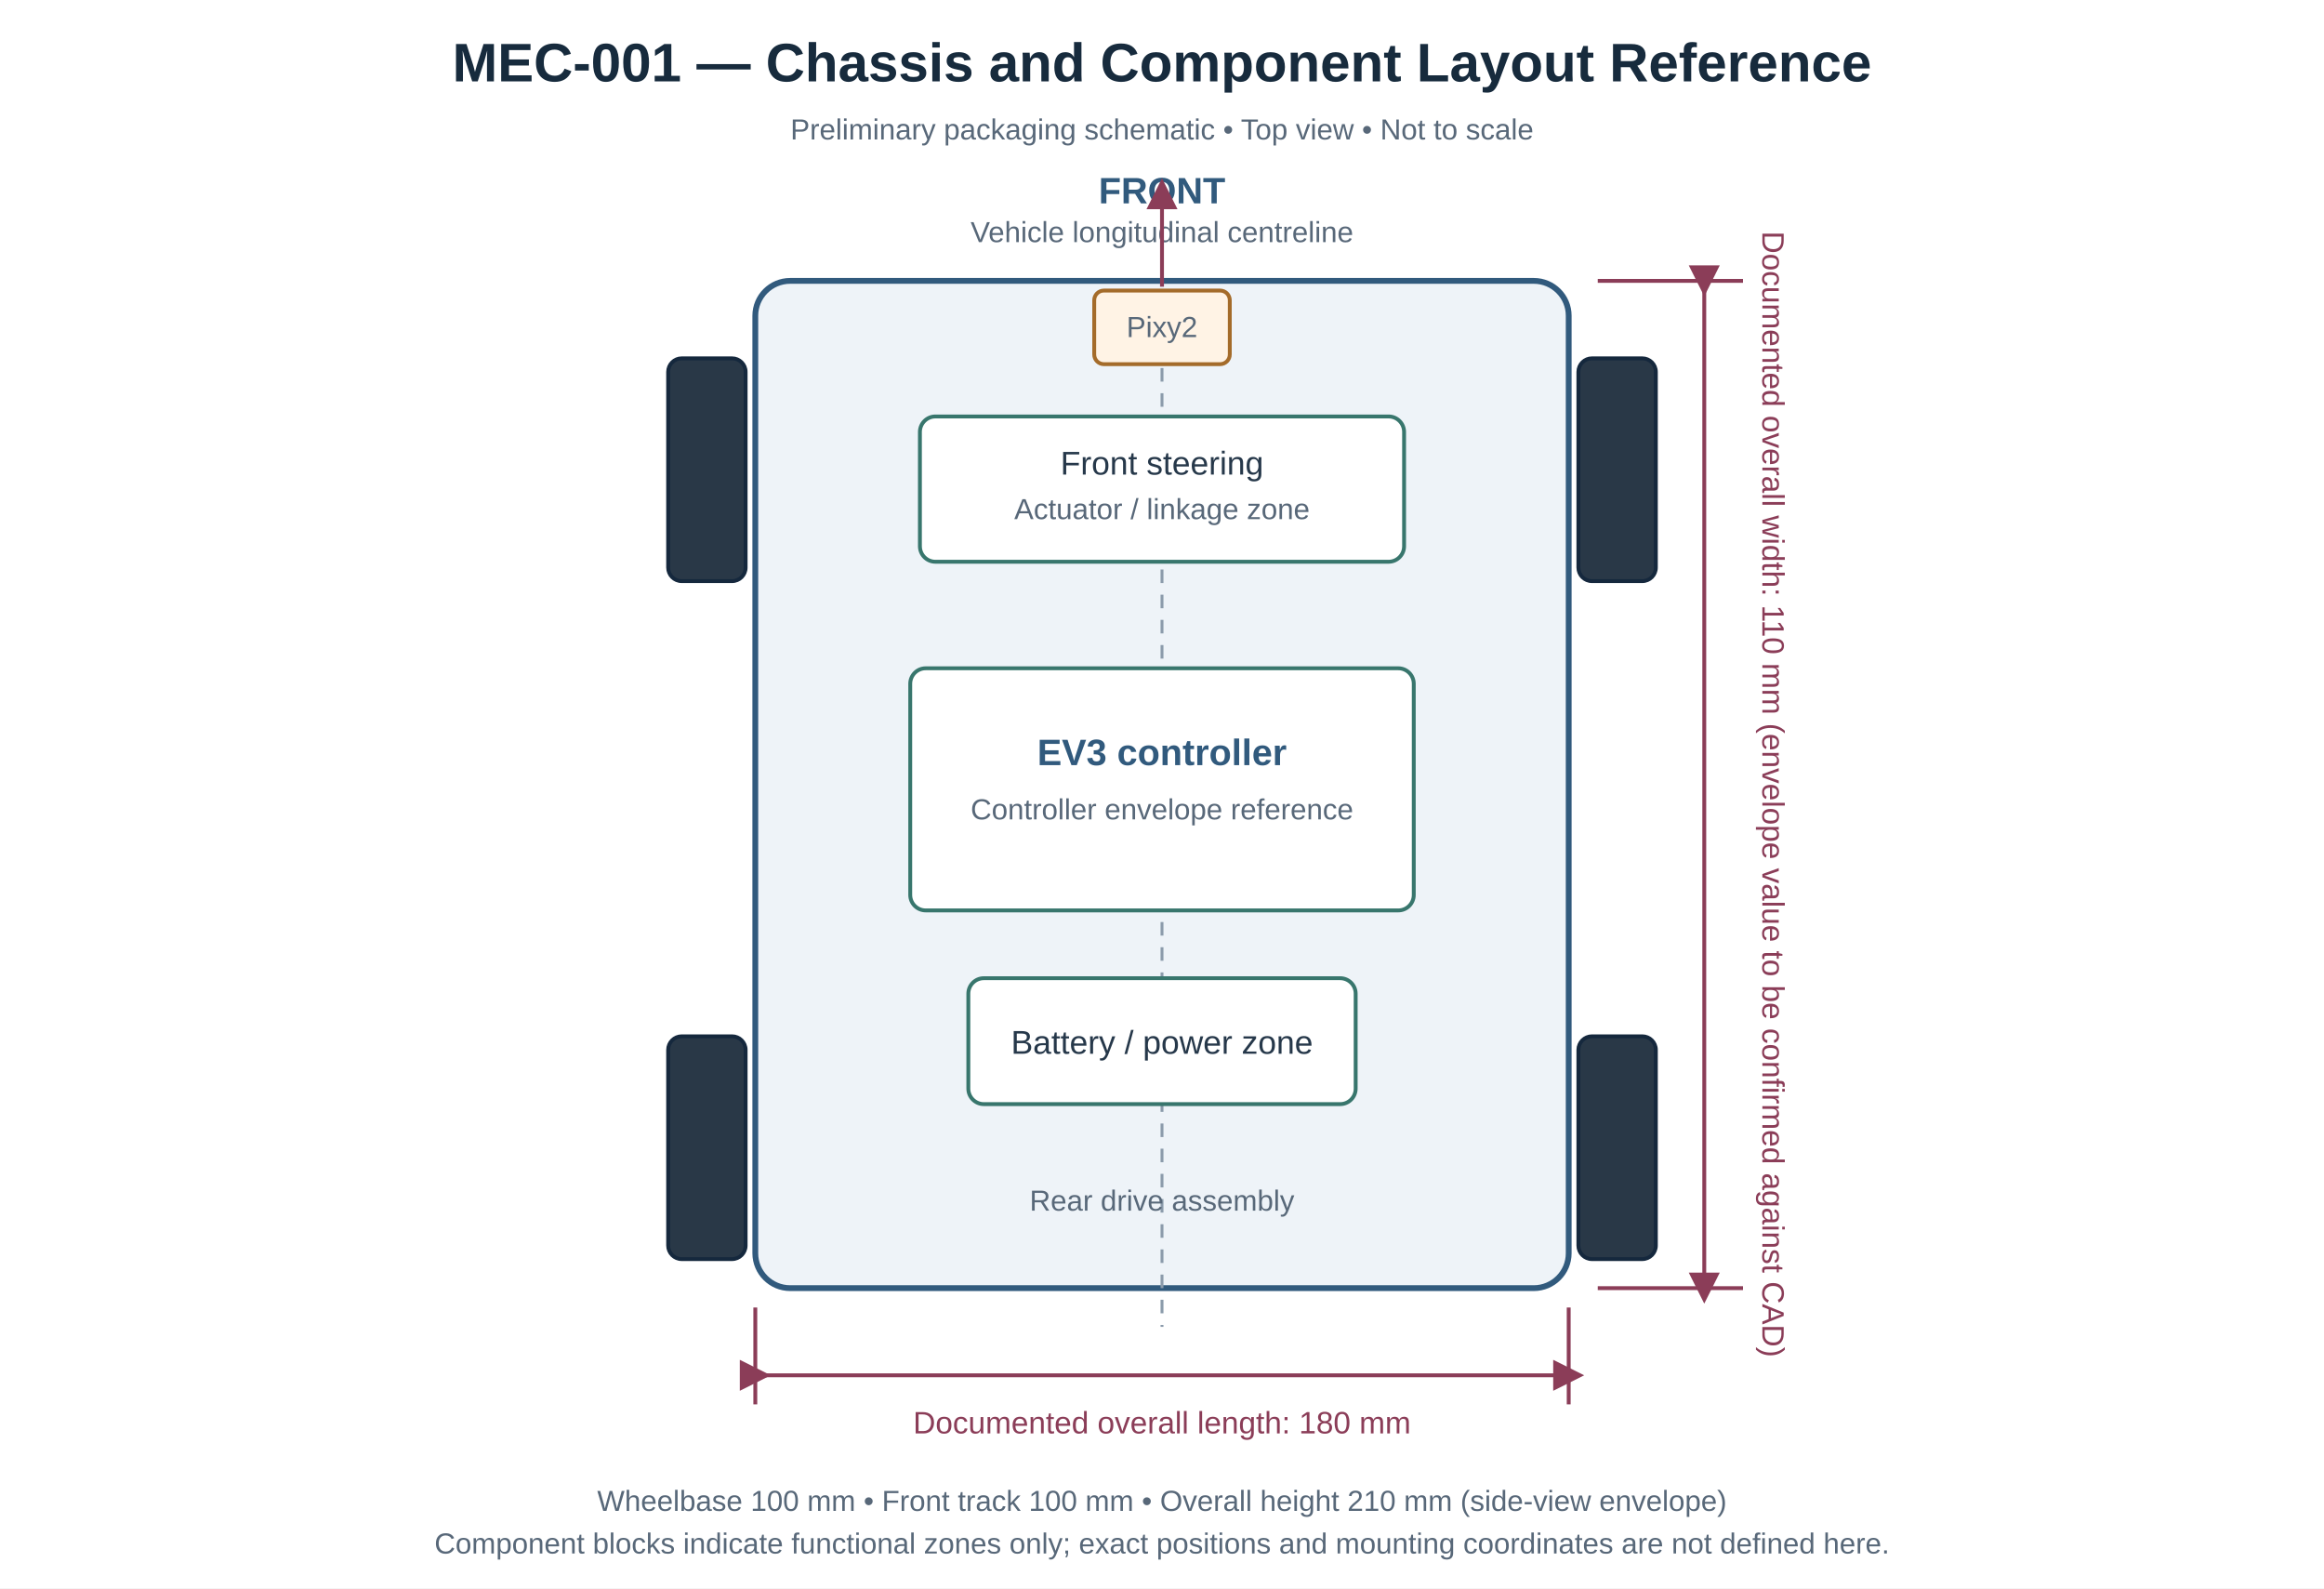
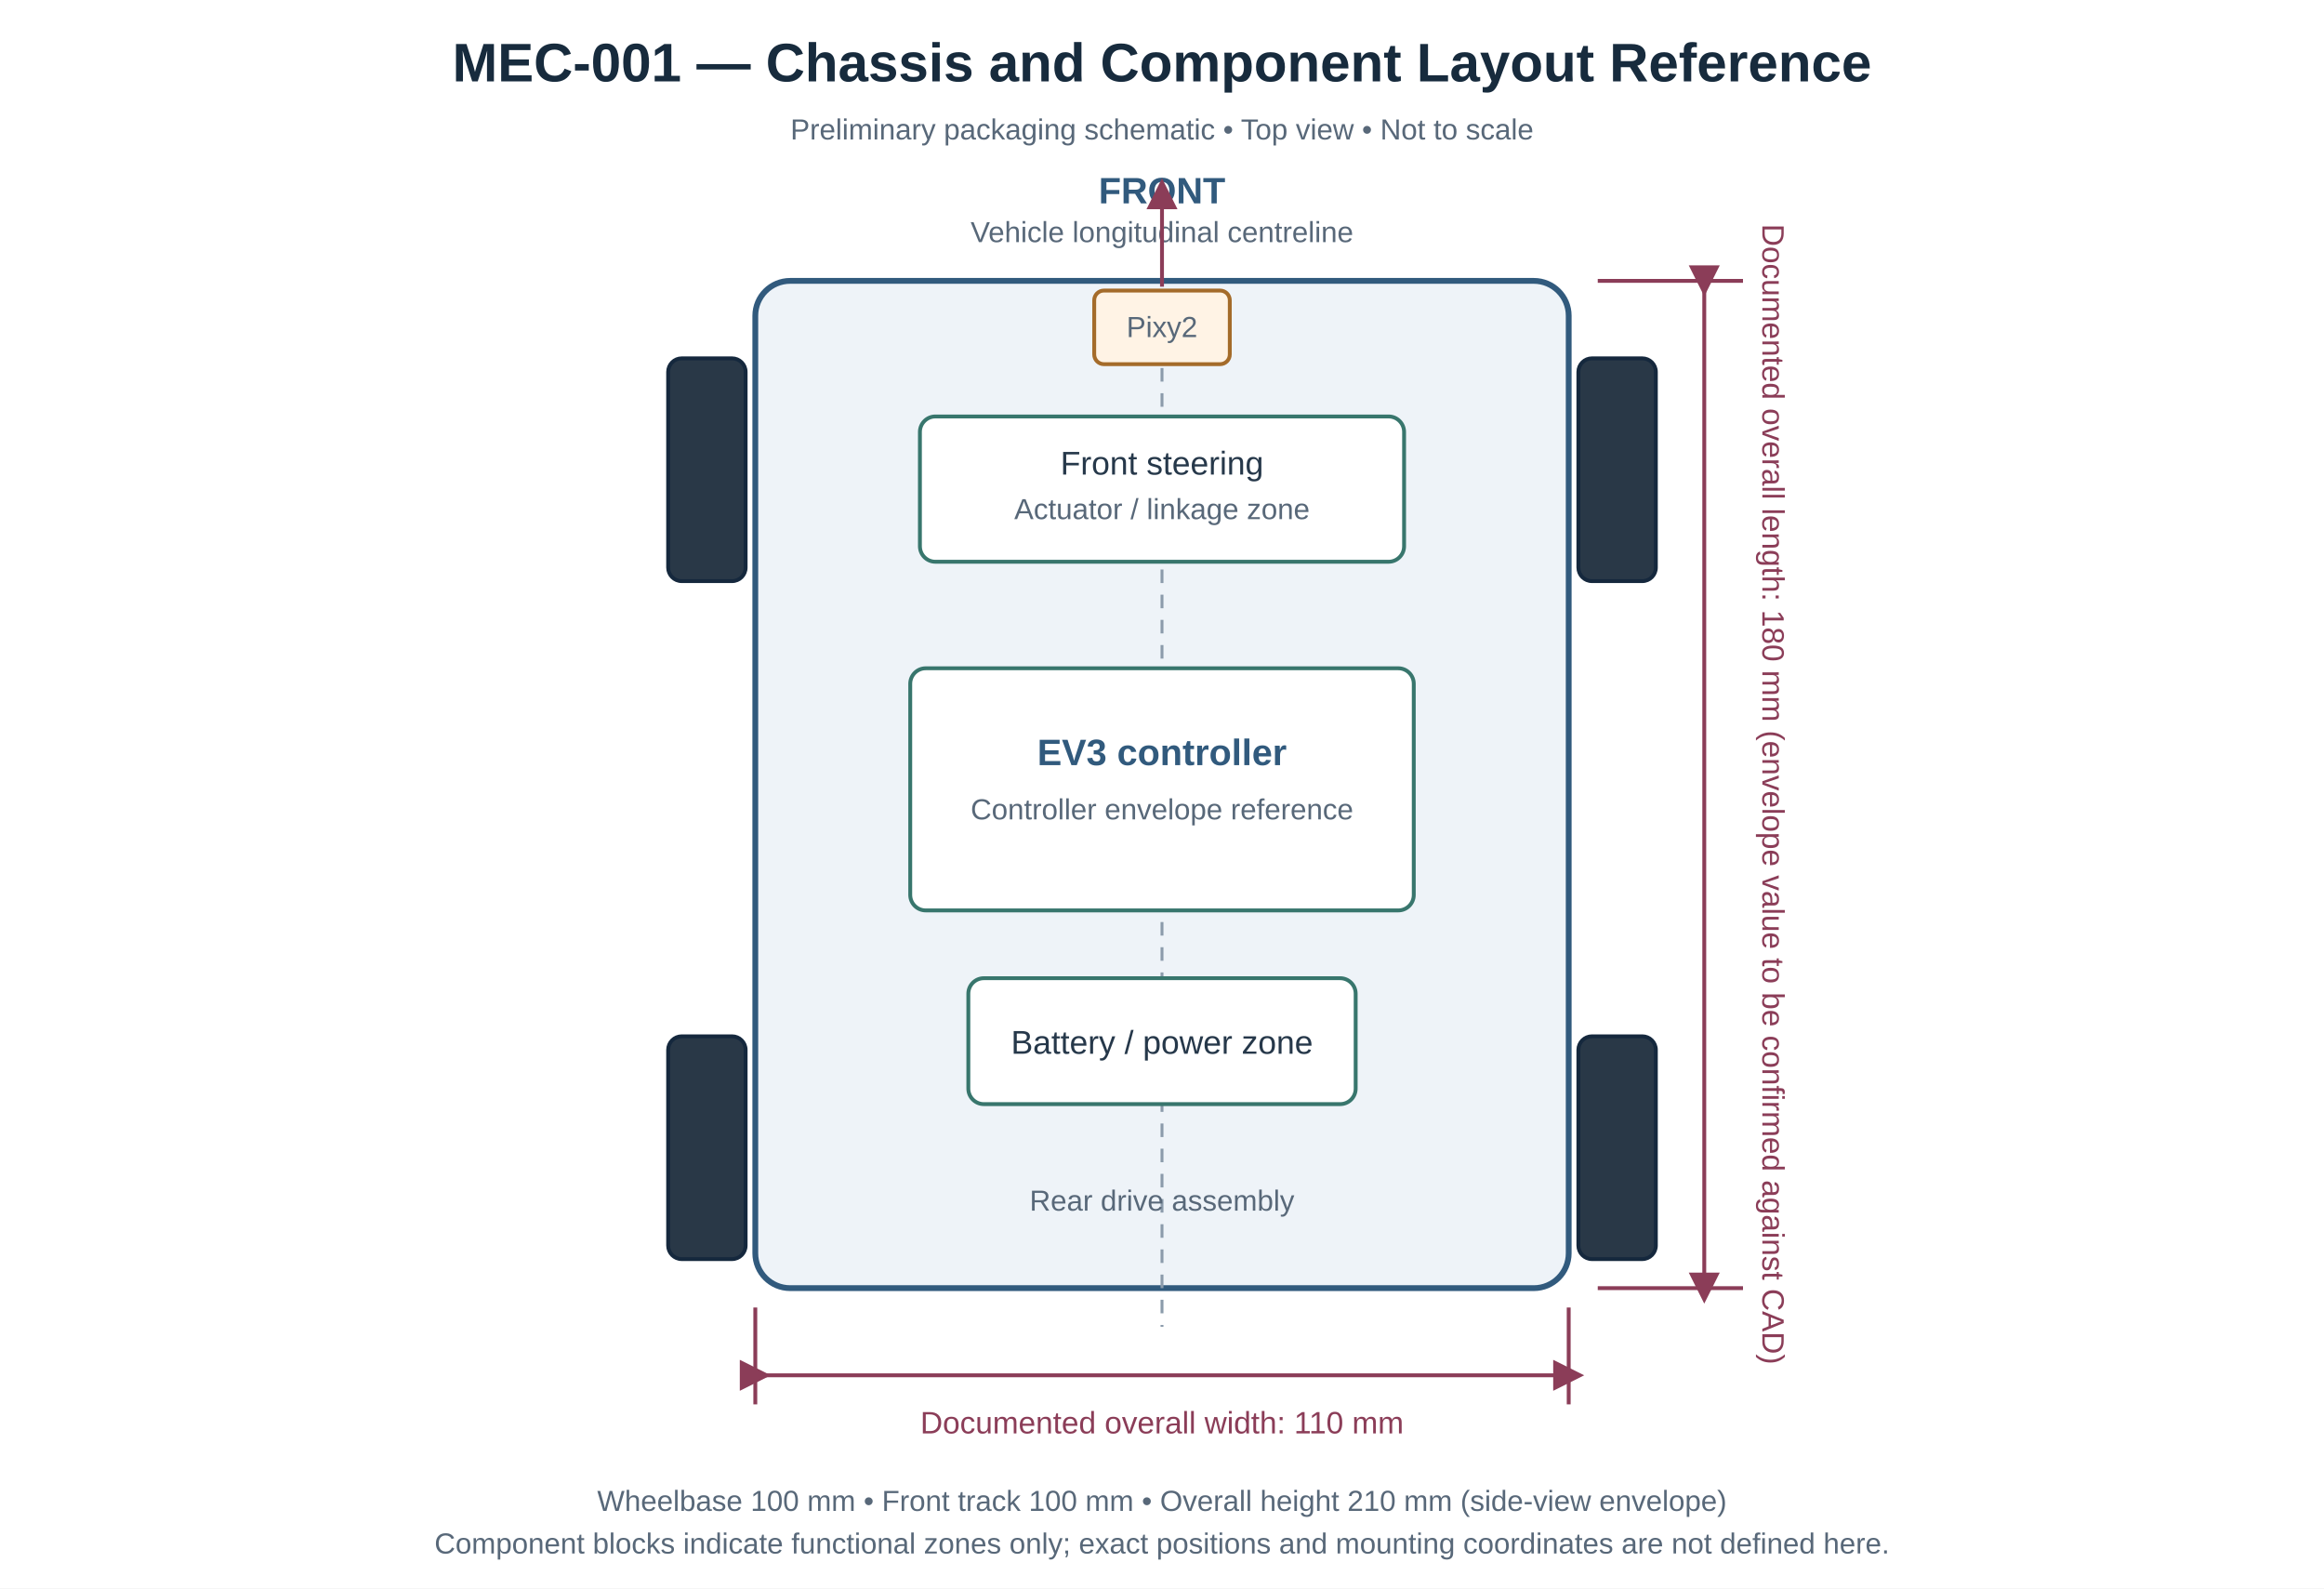
<svg xmlns="http://www.w3.org/2000/svg" width="1200" height="820" viewBox="0 0 1200 820">
  <defs>
    <style>
.title{font:700 28px Arial;fill:#172b3d}.sub{font:700 19px Arial;fill:#315a7d}.label{font:17px Arial;fill:#26384a}.dim{font:16px Arial;fill:#8b3d58}.note{font:15px Arial;fill:#586879}.chassis{fill:#eef3f8;stroke:#315a7d;stroke-width:3}.component{fill:#fff;stroke:#38766d;stroke-width:2}.wheel{fill:#293847;stroke:#15283d;stroke-width:2}.line{stroke:#8b3d58;stroke-width:2;fill:none}.center{stroke:#8b9bab;stroke-width:1.5;stroke-dasharray:7 6}
</style>
    <marker id="arrow" markerWidth="8" markerHeight="8" refX="4" refY="4" orient="auto">
      <path d="M0 0 L8 4 L0 8 z" fill="#8b3d58" />
    </marker>
  </defs>
  <rect width="1200" height="820" fill="#fff" />
  <text x="600" y="42" text-anchor="middle" class="title">MEC-001 — Chassis and Component Layout Reference</text>
  <text x="600" y="72" text-anchor="middle" class="note">Preliminary packaging schematic • Top view • Not to scale</text>
  <rect x="390" y="145" width="420" height="520" rx="18" class="chassis" />
  <line x1="600" y1="125" x2="600" y2="685" class="center" />
  <text x="600" y="125" text-anchor="middle" class="note">Vehicle longitudinal centreline</text>
  <text x="600" y="105" text-anchor="middle" class="sub">FRONT</text>
  <rect x="345" y="185" width="40" height="115" rx="7" class="wheel" />
  <rect x="815" y="185" width="40" height="115" rx="7" class="wheel" />
  <rect x="345" y="535" width="40" height="115" rx="7" class="wheel" />
  <rect x="815" y="535" width="40" height="115" rx="7" class="wheel" />
  <rect x="475" y="215" width="250" height="75" rx="8" class="component" />
  <text x="600" y="245" text-anchor="middle" class="label">Front steering</text>
  <text x="600" y="268" text-anchor="middle" class="note">Actuator / linkage zone</text>
  <rect x="470" y="345" width="260" height="125" rx="8" class="component" />
  <text x="600" y="395" text-anchor="middle" class="sub">EV3 controller</text>
  <text x="600" y="423" text-anchor="middle" class="note">Controller envelope reference</text>
  <rect x="500" y="505" width="200" height="65" rx="8" class="component" />
  <text x="600" y="544" text-anchor="middle" class="label">Battery / power zone</text>
  <text x="600" y="625" text-anchor="middle" class="note">Rear drive assembly</text>
  <rect x="565" y="150" width="70" height="38" rx="5" fill="#fff3e5" stroke="#a46b2a" stroke-width="2" />
  <text x="600" y="174" text-anchor="middle" class="note">Pixy2</text>
  <path d="M600 148 V100" class="line" marker-end="url(#arrow)" />
  <line x1="390" y1="710" x2="810" y2="710" class="line" marker-start="url(#arrow)" marker-end="url(#arrow)" />
  <line x1="390" y1="675" x2="390" y2="725" class="line" />
  <line x1="810" y1="675" x2="810" y2="725" class="line" />
-   <text x="600" y="740" text-anchor="middle" class="dim">Documented overall length: 180 mm</text>
+   <text x="600" y="740" text-anchor="middle" class="dim">Documented overall width: 110 mm</text>
  <line x1="880" y1="145" x2="880" y2="665" class="line" marker-start="url(#arrow)" marker-end="url(#arrow)" />
  <line x1="825" y1="145" x2="900" y2="145" class="line" />
  <line x1="825" y1="665" x2="900" y2="665" class="line" />
-   <text x="910" y="410" class="dim" transform="rotate(90 910 410)" text-anchor="middle">Documented overall width: 110 mm (envelope value to be confirmed against CAD)</text>
+   <text x="910" y="410" class="dim" transform="rotate(90 910 410)" text-anchor="middle">Documented overall length: 180 mm (envelope value to be confirmed against CAD)</text>
  <text x="600" y="780" text-anchor="middle" class="note">Wheelbase 100 mm • Front track 100 mm • Overall height 210 mm (side-view envelope)</text>
  <text x="600" y="802" text-anchor="middle" class="note">Component blocks indicate functional zones only; exact positions and mounting coordinates are not defined here.</text>
</svg>
